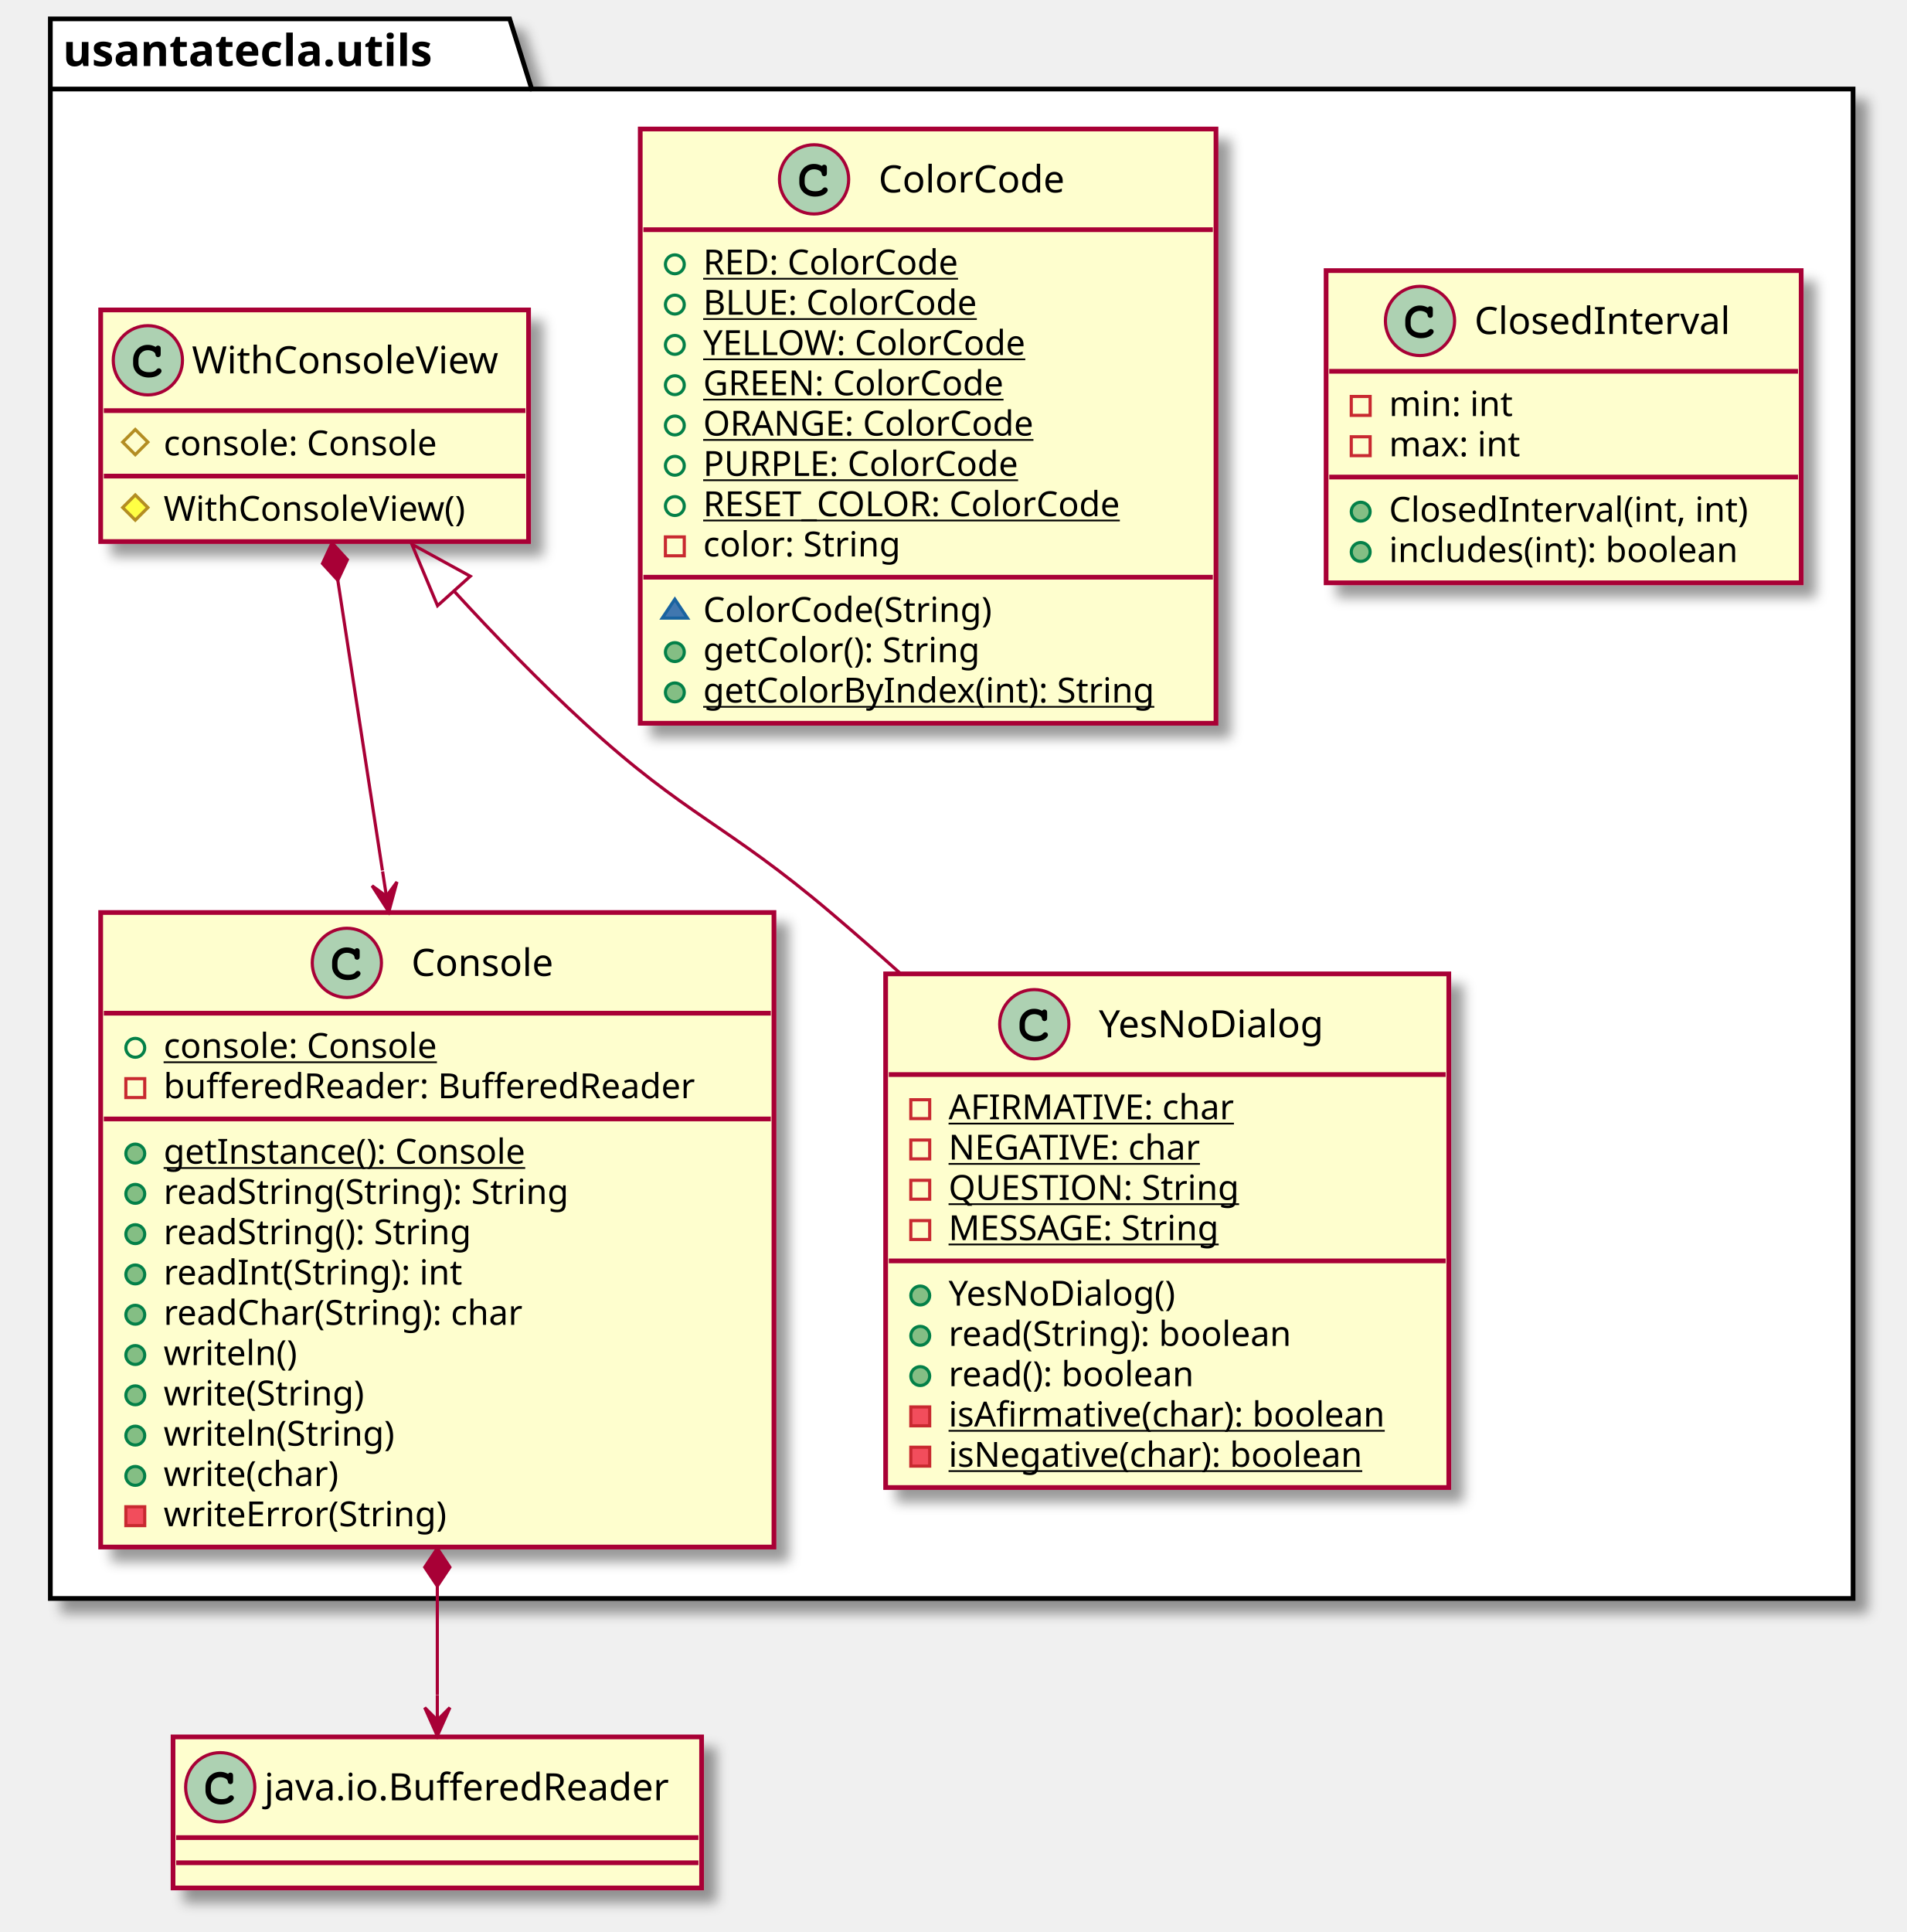
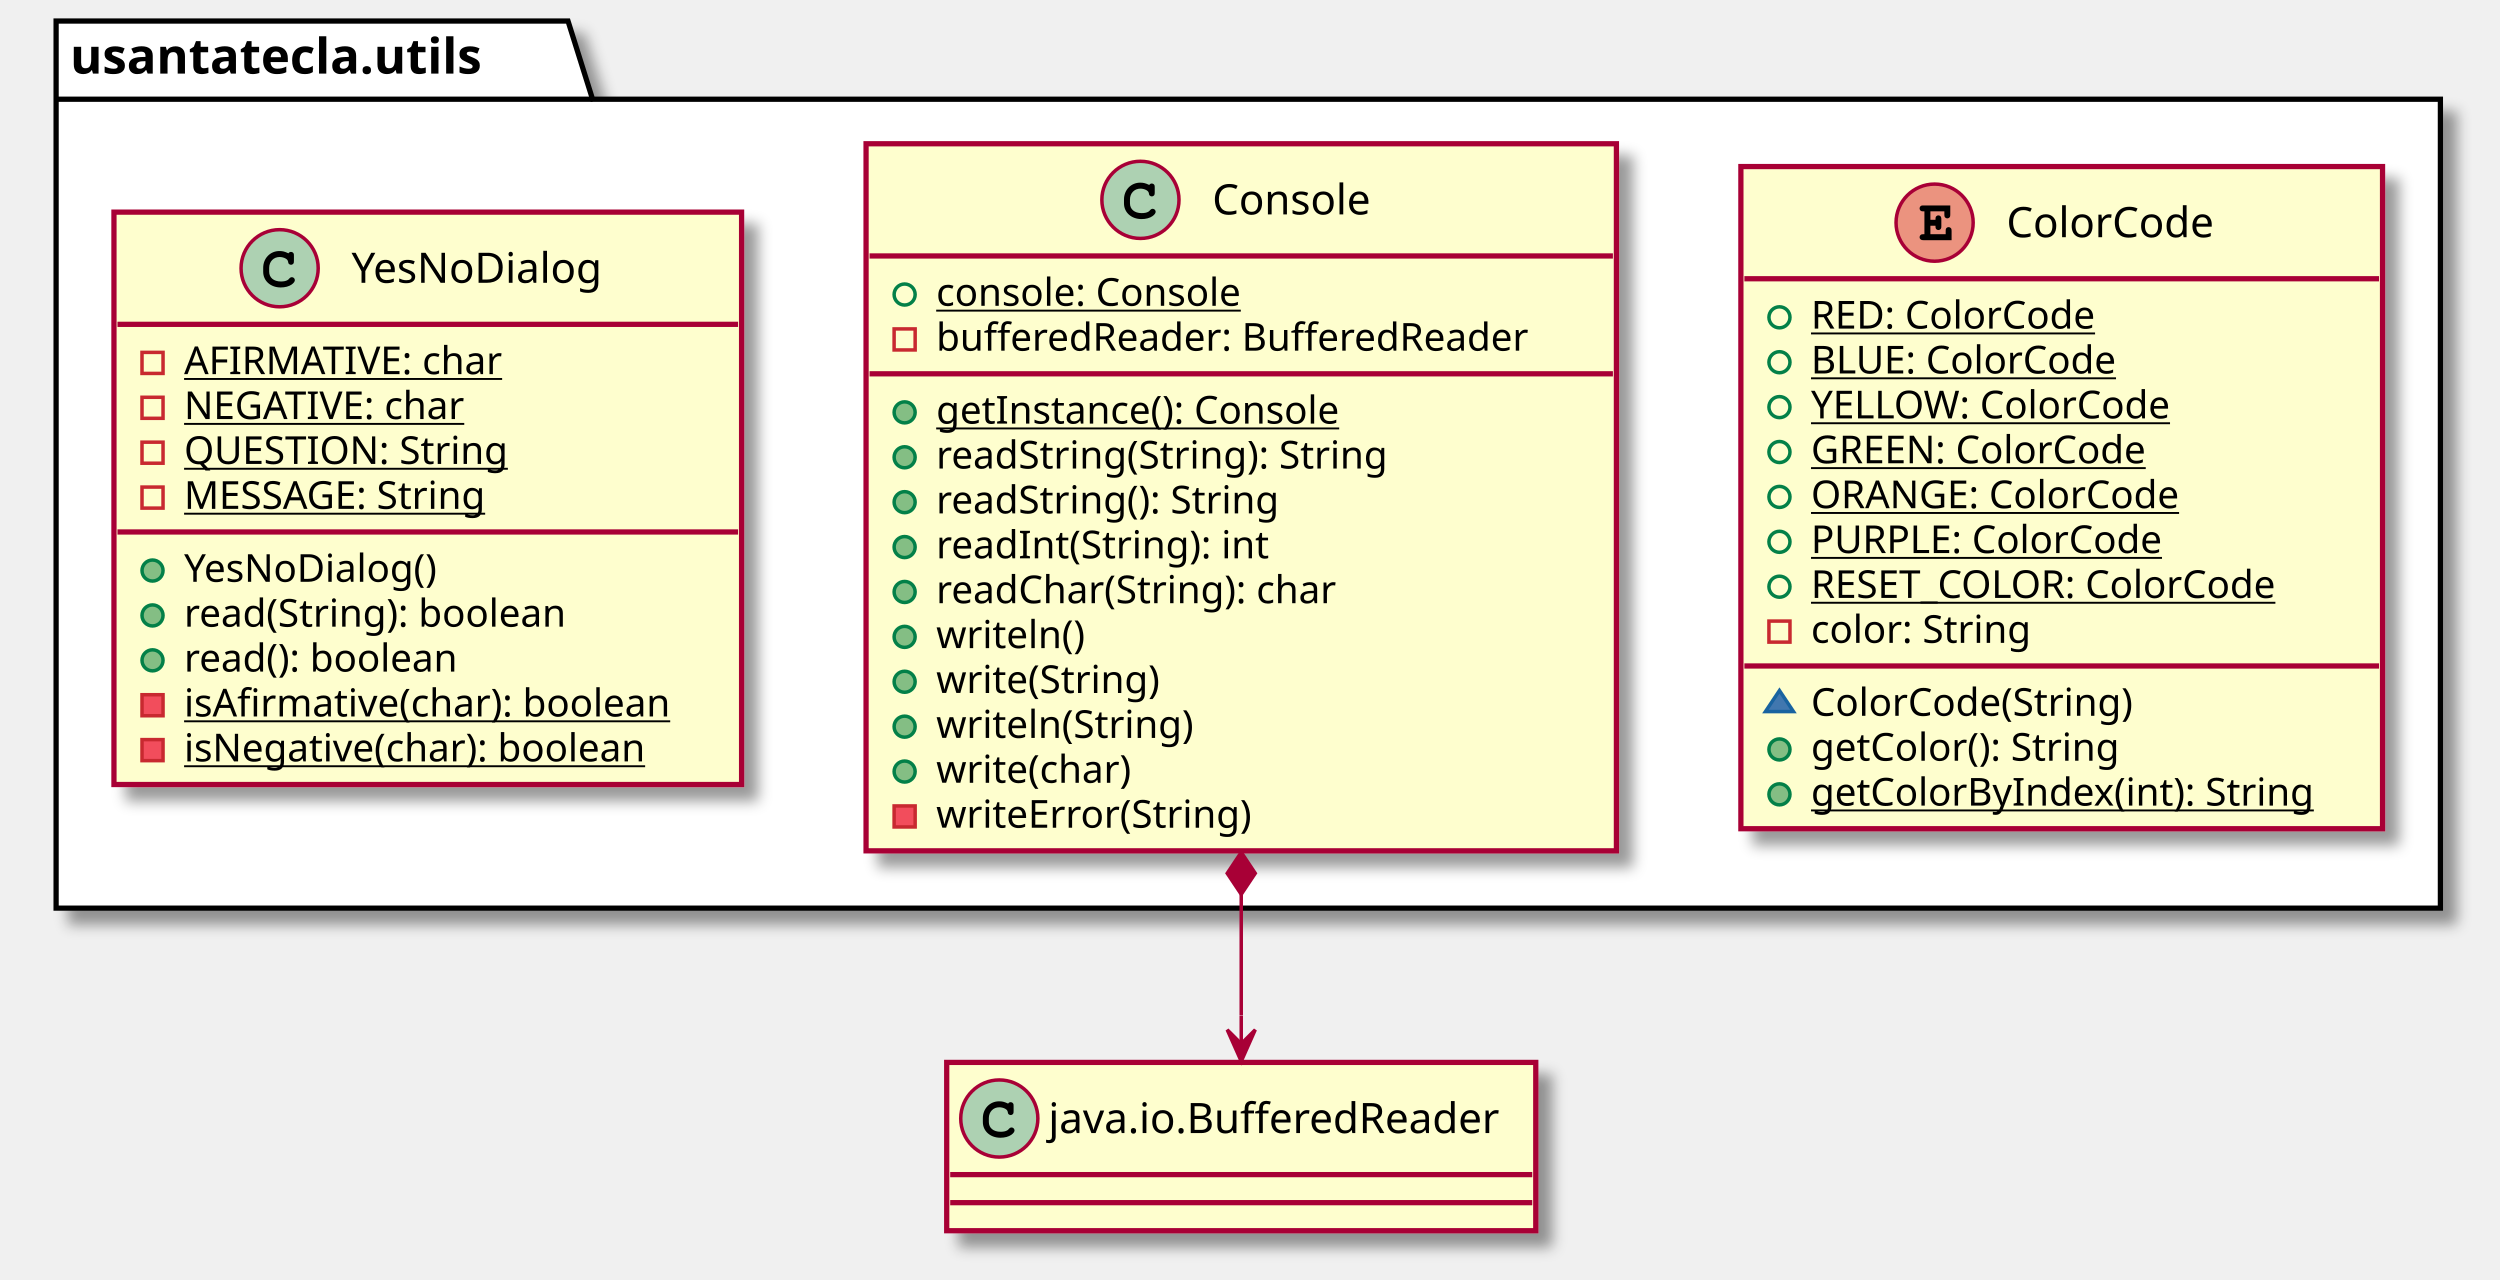
- <svg xmlns="http://www.w3.org/2000/svg" contentScriptType="application/ecmascript" contentStyleType="text/css" height="614px" preserveAspectRatio="none" style="width:606px;height:614px;" version="1.1" viewBox="0 0 606 614" width="606px" zoomAndPan="magnify">
+ <svg xmlns="http://www.w3.org/2000/svg" contentScriptType="application/ecmascript" contentStyleType="text/css" height="365px" preserveAspectRatio="none" style="width:713px;height:365px;" version="1.1" viewBox="0 0 713 365" width="713px" zoomAndPan="magnify">
  <defs>
-     <filter height="300%" id="f8tua2rpga0cm" width="300%" x="-1" y="-1">
+     <filter height="300%" id="f1xbm6kyu1phbz" width="300%" x="-1" y="-1">
      <feGaussianBlur result="blurOut" stdDeviation="2.0" />
      <feColorMatrix in="blurOut" result="blurOut2" type="matrix" values="0 0 0 0 0 0 0 0 0 0 0 0 0 0 0 0 0 0 .4 0" />
      <feOffset dx="4.0" dy="4.0" in="blurOut2" result="blurOut3" />
      <feBlend in="SourceGraphic" in2="blurOut3" mode="normal" />
    </filter>
  </defs>
  <g>
-     <polygon fill="#FFFFFF" filter="url(#f8tua2rpga0cm)" points="16,6,162,6,169,28.297,589,28.297,589,508,16,508,16,6" style="stroke: #000000; stroke-width: 1.5;" />
+     <polygon fill="#FFFFFF" filter="url(#f1xbm6kyu1phbz)" points="16,6,162,6,169,28.297,696,28.297,696,259,16,259,16,6" style="stroke: #000000; stroke-width: 1.5;" />
    <line style="stroke: #000000; stroke-width: 1.5;" x1="16" x2="169" y1="28.297" y2="28.297" />
    <text fill="#000000" font-family="sans-serif" font-size="14" font-weight="bold" lengthAdjust="spacingAndGlyphs" textLength="140" x="20" y="20.995">usantatecla.utils</text>
-     <rect codeLine="1" fill="#FEFECE" filter="url(#f8tua2rpga0cm)" height="99.219" id="usantatecla.utils.ClosedInterval" style="stroke: #A80036; stroke-width: 1.5;" width="151" x="421.5" y="86" />
-     <ellipse cx="451.35" cy="102" fill="#ADD1B2" rx="11" ry="11" style="stroke: #A80036; stroke-width: 1.0;" />
-     <path d="M453.694,97.672 C452.756,97.234 452.163,97.094 451.288,97.094 C448.663,97.094 446.663,99.172 446.663,101.891 L446.663,103.016 C446.663,105.594 448.772,107.484 451.663,107.484 C452.881,107.484 454.038,107.188 454.788,106.641 C455.366,106.234 455.694,105.781 455.694,105.391 C455.694,104.938 455.303,104.547 454.834,104.547 C454.616,104.547 454.413,104.625 454.225,104.812 C453.772,105.297 453.772,105.297 453.584,105.391 C453.163,105.656 452.475,105.781 451.709,105.781 C449.663,105.781 448.366,104.688 448.366,102.984 L448.366,101.891 C448.366,100.109 449.616,98.797 451.35,98.797 C451.928,98.797 452.538,98.953 453.006,99.203 C453.491,99.484 453.663,99.703 453.756,100.109 C453.819,100.516 453.85,100.641 453.991,100.766 C454.131,100.906 454.366,101.016 454.584,101.016 C454.85,101.016 455.116,100.875 455.288,100.656 C455.397,100.5 455.428,100.312 455.428,99.891 L455.428,98.469 C455.428,98.031 455.413,97.906 455.319,97.75 C455.163,97.484 454.881,97.344 454.584,97.344 C454.288,97.344 454.084,97.438 453.866,97.75 L453.694,97.672 Z " />
-     <text fill="#000000" font-family="sans-serif" font-size="12" lengthAdjust="spacingAndGlyphs" textLength="86" x="468.65" y="106.154">ClosedInterval</text>
-     <line style="stroke: #A80036; stroke-width: 1.5;" x1="422.5" x2="571.5" y1="118" y2="118" />
-     <rect fill="none" height="6" style="stroke: #C82930; stroke-width: 1.0;" width="6" x="429.5" y="126" />
-     <text fill="#000000" font-family="sans-serif" font-size="11" lengthAdjust="spacingAndGlyphs" textLength="42" x="441.5" y="132.21">min: int</text>
-     <rect fill="none" height="6" style="stroke: #C82930; stroke-width: 1.0;" width="6" x="429.5" y="138.805" />
-     <text fill="#000000" font-family="sans-serif" font-size="11" lengthAdjust="spacingAndGlyphs" textLength="46" x="441.5" y="145.015">max: int</text>
-     <line style="stroke: #A80036; stroke-width: 1.5;" x1="422.5" x2="571.5" y1="151.609" y2="151.609" />
-     <ellipse cx="432.5" cy="162.609" fill="#84BE84" rx="3" ry="3" style="stroke: #038048; stroke-width: 1.0;" />
-     <text fill="#000000" font-family="sans-serif" font-size="11" lengthAdjust="spacingAndGlyphs" textLength="125" x="441.5" y="165.82">ClosedInterval(int, int)</text>
-     <ellipse cx="432.5" cy="175.414" fill="#84BE84" rx="3" ry="3" style="stroke: #038048; stroke-width: 1.0;" />
-     <text fill="#000000" font-family="sans-serif" font-size="11" lengthAdjust="spacingAndGlyphs" textLength="122" x="441.5" y="178.625">includes(int): boolean</text>
-     <rect codeLine="8" fill="#FEFECE" filter="url(#f8tua2rpga0cm)" height="188.852" id="usantatecla.utils.ColorCode" style="stroke: #A80036; stroke-width: 1.5;" width="183" x="203.5" y="41" />
-     <ellipse cx="258.75" cy="57" fill="#ADD1B2" rx="11" ry="11" style="stroke: #A80036; stroke-width: 1.0;" />
-     <path d="M261.094,52.672 C260.156,52.234 259.562,52.094 258.688,52.094 C256.062,52.094 254.062,54.172 254.062,56.891 L254.062,58.016 C254.062,60.594 256.172,62.484 259.062,62.484 C260.281,62.484 261.438,62.188 262.188,61.641 C262.766,61.234 263.094,60.781 263.094,60.391 C263.094,59.938 262.703,59.547 262.234,59.547 C262.016,59.547 261.812,59.625 261.625,59.812 C261.172,60.297 261.172,60.297 260.984,60.391 C260.562,60.656 259.875,60.781 259.109,60.781 C257.062,60.781 255.766,59.688 255.766,57.984 L255.766,56.891 C255.766,55.109 257.016,53.797 258.75,53.797 C259.328,53.797 259.938,53.953 260.406,54.203 C260.891,54.484 261.062,54.703 261.156,55.109 C261.219,55.516 261.25,55.641 261.391,55.766 C261.531,55.906 261.766,56.016 261.984,56.016 C262.25,56.016 262.516,55.875 262.688,55.656 C262.797,55.5 262.828,55.312 262.828,54.891 L262.828,53.469 C262.828,53.031 262.812,52.906 262.719,52.75 C262.562,52.484 262.281,52.344 261.984,52.344 C261.688,52.344 261.484,52.438 261.266,52.75 L261.094,52.672 Z " />
-     <text fill="#000000" font-family="sans-serif" font-size="12" lengthAdjust="spacingAndGlyphs" textLength="64" x="279.25" y="61.154">ColorCode</text>
-     <line style="stroke: #A80036; stroke-width: 1.5;" x1="204.5" x2="385.5" y1="73" y2="73" />
-     <ellipse cx="214.5" cy="84" fill="none" rx="3" ry="3" style="stroke: #038048; stroke-width: 1.0;" />
-     <text fill="#000000" font-family="sans-serif" font-size="11" lengthAdjust="spacingAndGlyphs" text-decoration="underline" textLength="89" x="223.5" y="87.21">RED: ColorCode</text>
-     <ellipse cx="214.5" cy="96.805" fill="none" rx="3" ry="3" style="stroke: #038048; stroke-width: 1.0;" />
-     <text fill="#000000" font-family="sans-serif" font-size="11" lengthAdjust="spacingAndGlyphs" text-decoration="underline" textLength="95" x="223.5" y="100.015">BLUE: ColorCode</text>
-     <ellipse cx="214.5" cy="109.609" fill="none" rx="3" ry="3" style="stroke: #038048; stroke-width: 1.0;" />
-     <text fill="#000000" font-family="sans-serif" font-size="11" lengthAdjust="spacingAndGlyphs" text-decoration="underline" textLength="112" x="223.5" y="112.82">YELLOW: ColorCode</text>
-     <ellipse cx="214.5" cy="122.414" fill="none" rx="3" ry="3" style="stroke: #038048; stroke-width: 1.0;" />
-     <text fill="#000000" font-family="sans-serif" font-size="11" lengthAdjust="spacingAndGlyphs" text-decoration="underline" textLength="104" x="223.5" y="125.624">GREEN: ColorCode</text>
-     <ellipse cx="214.5" cy="135.219" fill="none" rx="3" ry="3" style="stroke: #038048; stroke-width: 1.0;" />
-     <text fill="#000000" font-family="sans-serif" font-size="11" lengthAdjust="spacingAndGlyphs" text-decoration="underline" textLength="114" x="223.5" y="138.429">ORANGE: ColorCode</text>
-     <ellipse cx="214.5" cy="148.023" fill="none" rx="3" ry="3" style="stroke: #038048; stroke-width: 1.0;" />
-     <text fill="#000000" font-family="sans-serif" font-size="11" lengthAdjust="spacingAndGlyphs" text-decoration="underline" textLength="106" x="223.5" y="151.234">PURPLE: ColorCode</text>
-     <ellipse cx="214.5" cy="160.828" fill="none" rx="3" ry="3" style="stroke: #038048; stroke-width: 1.0;" />
-     <text fill="#000000" font-family="sans-serif" font-size="11" lengthAdjust="spacingAndGlyphs" text-decoration="underline" textLength="147" x="223.5" y="164.039">RESET_COLOR: ColorCode</text>
-     <rect fill="none" height="6" style="stroke: #C82930; stroke-width: 1.0;" width="6" x="211.5" y="170.633" />
-     <text fill="#000000" font-family="sans-serif" font-size="11" lengthAdjust="spacingAndGlyphs" textLength="67" x="223.5" y="176.843">color: String</text>
-     <line style="stroke: #A80036; stroke-width: 1.5;" x1="204.5" x2="385.5" y1="183.438" y2="183.438" />
-     <polygon fill="#4177AF" points="214.5,190.438,210.5,196.438,218.5,196.438" style="stroke: #1963A0; stroke-width: 1.0;" />
-     <text fill="#000000" font-family="sans-serif" font-size="11" lengthAdjust="spacingAndGlyphs" textLength="100" x="223.5" y="197.648">ColorCode(String)</text>
-     <ellipse cx="214.5" cy="207.242" fill="#84BE84" rx="3" ry="3" style="stroke: #038048; stroke-width: 1.0;" />
-     <text fill="#000000" font-family="sans-serif" font-size="11" lengthAdjust="spacingAndGlyphs" textLength="96" x="223.5" y="210.453">getColor(): String</text>
-     <ellipse cx="214.5" cy="220.047" fill="#84BE84" rx="3" ry="3" style="stroke: #038048; stroke-width: 1.0;" />
-     <text fill="#000000" font-family="sans-serif" font-size="11" lengthAdjust="spacingAndGlyphs" text-decoration="underline" textLength="157" x="223.5" y="223.257">getColorByIndex(int): String</text>
-     <rect codeLine="22" fill="#FEFECE" filter="url(#f8tua2rpga0cm)" height="201.656" id="usantatecla.utils.Console" style="stroke: #A80036; stroke-width: 1.5;" width="214" x="32" y="290" />
-     <ellipse cx="110.25" cy="306" fill="#ADD1B2" rx="11" ry="11" style="stroke: #A80036; stroke-width: 1.0;" />
-     <path d="M112.594,301.672 C111.656,301.234 111.062,301.094 110.188,301.094 C107.562,301.094 105.562,303.172 105.562,305.891 L105.562,307.016 C105.562,309.594 107.672,311.484 110.562,311.484 C111.781,311.484 112.938,311.188 113.688,310.641 C114.266,310.234 114.594,309.781 114.594,309.391 C114.594,308.938 114.203,308.547 113.734,308.547 C113.516,308.547 113.312,308.625 113.125,308.812 C112.672,309.297 112.672,309.297 112.484,309.391 C112.062,309.656 111.375,309.781 110.609,309.781 C108.562,309.781 107.266,308.688 107.266,306.984 L107.266,305.891 C107.266,304.109 108.516,302.797 110.25,302.797 C110.828,302.797 111.438,302.953 111.906,303.203 C112.391,303.484 112.562,303.703 112.656,304.109 C112.719,304.516 112.75,304.641 112.891,304.766 C113.031,304.906 113.266,305.016 113.484,305.016 C113.75,305.016 114.016,304.875 114.188,304.656 C114.297,304.5 114.328,304.312 114.328,303.891 L114.328,302.469 C114.328,302.031 114.312,301.906 114.219,301.75 C114.062,301.484 113.781,301.344 113.484,301.344 C113.188,301.344 112.984,301.438 112.766,301.75 L112.594,301.672 Z " />
-     <text fill="#000000" font-family="sans-serif" font-size="12" lengthAdjust="spacingAndGlyphs" textLength="49" x="130.75" y="310.154">Console</text>
-     <line style="stroke: #A80036; stroke-width: 1.5;" x1="33" x2="245" y1="322" y2="322" />
-     <ellipse cx="43" cy="333" fill="none" rx="3" ry="3" style="stroke: #038048; stroke-width: 1.0;" />
-     <text fill="#000000" font-family="sans-serif" font-size="11" lengthAdjust="spacingAndGlyphs" text-decoration="underline" textLength="97" x="52" y="336.21">console: Console</text>
-     <rect fill="none" height="6" style="stroke: #C82930; stroke-width: 1.0;" width="6" x="40" y="342.805" />
-     <text fill="#000000" font-family="sans-serif" font-size="11" lengthAdjust="spacingAndGlyphs" textLength="188" x="52" y="349.015">bufferedReader: BufferedReader</text>
-     <line style="stroke: #A80036; stroke-width: 1.5;" x1="33" x2="245" y1="355.609" y2="355.609" />
-     <ellipse cx="43" cy="366.609" fill="#84BE84" rx="3" ry="3" style="stroke: #038048; stroke-width: 1.0;" />
-     <text fill="#000000" font-family="sans-serif" font-size="11" lengthAdjust="spacingAndGlyphs" text-decoration="underline" textLength="128" x="52" y="369.82">getInstance(): Console</text>
-     <ellipse cx="43" cy="379.414" fill="#84BE84" rx="3" ry="3" style="stroke: #038048; stroke-width: 1.0;" />
-     <text fill="#000000" font-family="sans-serif" font-size="11" lengthAdjust="spacingAndGlyphs" textLength="140" x="52" y="382.625">readString(String): String</text>
-     <ellipse cx="43" cy="392.219" fill="#84BE84" rx="3" ry="3" style="stroke: #038048; stroke-width: 1.0;" />
-     <text fill="#000000" font-family="sans-serif" font-size="11" lengthAdjust="spacingAndGlyphs" textLength="107" x="52" y="395.429">readString(): String</text>
-     <ellipse cx="43" cy="405.023" fill="#84BE84" rx="3" ry="3" style="stroke: #038048; stroke-width: 1.0;" />
-     <text fill="#000000" font-family="sans-serif" font-size="11" lengthAdjust="spacingAndGlyphs" textLength="102" x="52" y="408.234">readInt(String): int</text>
-     <ellipse cx="43" cy="417.828" fill="#84BE84" rx="3" ry="3" style="stroke: #038048; stroke-width: 1.0;" />
-     <text fill="#000000" font-family="sans-serif" font-size="11" lengthAdjust="spacingAndGlyphs" textLength="124" x="52" y="421.039">readChar(String): char</text>
-     <ellipse cx="43" cy="430.633" fill="#84BE84" rx="3" ry="3" style="stroke: #038048; stroke-width: 1.0;" />
-     <text fill="#000000" font-family="sans-serif" font-size="11" lengthAdjust="spacingAndGlyphs" textLength="46" x="52" y="433.843">writeln()</text>
-     <ellipse cx="43" cy="443.438" fill="#84BE84" rx="3" ry="3" style="stroke: #038048; stroke-width: 1.0;" />
-     <text fill="#000000" font-family="sans-serif" font-size="11" lengthAdjust="spacingAndGlyphs" textLength="69" x="52" y="446.648">write(String)</text>
-     <ellipse cx="43" cy="456.242" fill="#84BE84" rx="3" ry="3" style="stroke: #038048; stroke-width: 1.0;" />
-     <text fill="#000000" font-family="sans-serif" font-size="11" lengthAdjust="spacingAndGlyphs" textLength="79" x="52" y="459.453">writeln(String)</text>
-     <ellipse cx="43" cy="469.047" fill="#84BE84" rx="3" ry="3" style="stroke: #038048; stroke-width: 1.0;" />
-     <text fill="#000000" font-family="sans-serif" font-size="11" lengthAdjust="spacingAndGlyphs" textLength="60" x="52" y="472.257">write(char)</text>
-     <rect fill="#F24D5C" height="6" style="stroke: #C82930; stroke-width: 1.0;" width="6" x="40" y="478.852" />
-     <text fill="#000000" font-family="sans-serif" font-size="11" lengthAdjust="spacingAndGlyphs" textLength="95" x="52" y="485.062">writeError(String)</text>
-     <rect codeLine="41" fill="#FEFECE" filter="url(#f8tua2rpga0cm)" height="73.609" id="usantatecla.utils.WithConsoleView" style="stroke: #A80036; stroke-width: 1.5;" width="136" x="32" y="98.5" />
-     <ellipse cx="47" cy="114.5" fill="#ADD1B2" rx="11" ry="11" style="stroke: #A80036; stroke-width: 1.0;" />
-     <path d="M49.344,110.172 C48.406,109.734 47.812,109.594 46.938,109.594 C44.312,109.594 42.312,111.672 42.312,114.391 L42.312,115.516 C42.312,118.094 44.422,119.984 47.312,119.984 C48.531,119.984 49.688,119.688 50.438,119.141 C51.016,118.734 51.344,118.281 51.344,117.891 C51.344,117.438 50.953,117.047 50.484,117.047 C50.266,117.047 50.062,117.125 49.875,117.312 C49.422,117.797 49.422,117.797 49.234,117.891 C48.812,118.156 48.125,118.281 47.359,118.281 C45.312,118.281 44.016,117.188 44.016,115.484 L44.016,114.391 C44.016,112.609 45.266,111.297 47,111.297 C47.578,111.297 48.188,111.453 48.656,111.703 C49.141,111.984 49.312,112.203 49.406,112.609 C49.469,113.016 49.5,113.141 49.641,113.266 C49.781,113.406 50.016,113.516 50.234,113.516 C50.5,113.516 50.766,113.375 50.938,113.156 C51.047,113 51.078,112.812 51.078,112.391 L51.078,110.969 C51.078,110.531 51.062,110.406 50.969,110.25 C50.812,109.984 50.531,109.844 50.234,109.844 C49.938,109.844 49.734,109.938 49.516,110.25 L49.344,110.172 Z " />
-     <text fill="#000000" font-family="sans-serif" font-size="12" lengthAdjust="spacingAndGlyphs" textLength="104" x="61" y="118.654">WithConsoleView</text>
-     <line style="stroke: #A80036; stroke-width: 1.5;" x1="33" x2="167" y1="130.5" y2="130.5" />
-     <polygon fill="none" points="43,136.5,47,140.5,43,144.5,39,140.5" style="stroke: #B38D22; stroke-width: 1.0;" />
-     <text fill="#000000" font-family="sans-serif" font-size="11" lengthAdjust="spacingAndGlyphs" textLength="97" x="52" y="144.71">console: Console</text>
-     <line style="stroke: #A80036; stroke-width: 1.5;" x1="33" x2="167" y1="151.305" y2="151.305" />
-     <polygon fill="#FFFF44" points="43,157.305,47,161.305,43,165.305,39,161.305" style="stroke: #B38D22; stroke-width: 1.0;" />
-     <text fill="#000000" font-family="sans-serif" font-size="11" lengthAdjust="spacingAndGlyphs" textLength="107" x="52" y="165.515">WithConsoleView()</text>
-     <rect codeLine="47" fill="#FEFECE" filter="url(#f8tua2rpga0cm)" height="163.242" id="usantatecla.utils.YesNoDialog" style="stroke: #A80036; stroke-width: 1.5;" width="179" x="281.5" y="309.5" />
-     <ellipse cx="328.75" cy="325.5" fill="#ADD1B2" rx="11" ry="11" style="stroke: #A80036; stroke-width: 1.0;" />
-     <path d="M331.094,321.172 C330.156,320.734 329.562,320.594 328.688,320.594 C326.062,320.594 324.062,322.672 324.062,325.391 L324.062,326.516 C324.062,329.094 326.172,330.984 329.062,330.984 C330.281,330.984 331.438,330.688 332.188,330.141 C332.766,329.734 333.094,329.281 333.094,328.891 C333.094,328.438 332.703,328.047 332.234,328.047 C332.016,328.047 331.812,328.125 331.625,328.312 C331.172,328.797 331.172,328.797 330.984,328.891 C330.562,329.156 329.875,329.281 329.109,329.281 C327.062,329.281 325.766,328.188 325.766,326.484 L325.766,325.391 C325.766,323.609 327.016,322.297 328.75,322.297 C329.328,322.297 329.938,322.453 330.406,322.703 C330.891,322.984 331.062,323.203 331.156,323.609 C331.219,324.016 331.25,324.141 331.391,324.266 C331.531,324.406 331.766,324.516 331.984,324.516 C332.25,324.516 332.516,324.375 332.688,324.156 C332.797,324 332.828,323.812 332.828,323.391 L332.828,321.969 C332.828,321.531 332.812,321.406 332.719,321.25 C332.562,320.984 332.281,320.844 331.984,320.844 C331.688,320.844 331.484,320.938 331.266,321.25 L331.094,321.172 Z " />
-     <text fill="#000000" font-family="sans-serif" font-size="12" lengthAdjust="spacingAndGlyphs" textLength="76" x="349.25" y="329.654">YesNoDialog</text>
-     <line style="stroke: #A80036; stroke-width: 1.5;" x1="282.5" x2="459.5" y1="341.5" y2="341.5" />
-     <rect fill="none" height="6" style="stroke: #C82930; stroke-width: 1.0;" width="6" x="289.5" y="349.5" />
-     <text fill="#000000" font-family="sans-serif" font-size="11" lengthAdjust="spacingAndGlyphs" text-decoration="underline" textLength="97" x="301.5" y="355.71">AFIRMATIVE: char</text>
-     <rect fill="none" height="6" style="stroke: #C82930; stroke-width: 1.0;" width="6" x="289.5" y="362.305" />
-     <text fill="#000000" font-family="sans-serif" font-size="11" lengthAdjust="spacingAndGlyphs" text-decoration="underline" textLength="88" x="301.5" y="368.515">NEGATIVE: char</text>
-     <rect fill="none" height="6" style="stroke: #C82930; stroke-width: 1.0;" width="6" x="289.5" y="375.109" />
-     <text fill="#000000" font-family="sans-serif" font-size="11" lengthAdjust="spacingAndGlyphs" text-decoration="underline" textLength="99" x="301.5" y="381.32">QUESTION: String</text>
-     <rect fill="none" height="6" style="stroke: #C82930; stroke-width: 1.0;" width="6" x="289.5" y="387.914" />
-     <text fill="#000000" font-family="sans-serif" font-size="11" lengthAdjust="spacingAndGlyphs" text-decoration="underline" textLength="96" x="301.5" y="394.125">MESSAGE: String</text>
-     <line style="stroke: #A80036; stroke-width: 1.5;" x1="282.5" x2="459.5" y1="400.719" y2="400.719" />
-     <ellipse cx="292.5" cy="411.719" fill="#84BE84" rx="3" ry="3" style="stroke: #038048; stroke-width: 1.0;" />
-     <text fill="#000000" font-family="sans-serif" font-size="11" lengthAdjust="spacingAndGlyphs" textLength="80" x="301.5" y="414.929">YesNoDialog()</text>
-     <ellipse cx="292.5" cy="424.523" fill="#84BE84" rx="3" ry="3" style="stroke: #038048; stroke-width: 1.0;" />
-     <text fill="#000000" font-family="sans-serif" font-size="11" lengthAdjust="spacingAndGlyphs" textLength="120" x="301.5" y="427.734">read(String): boolean</text>
-     <ellipse cx="292.5" cy="437.328" fill="#84BE84" rx="3" ry="3" style="stroke: #038048; stroke-width: 1.0;" />
-     <text fill="#000000" font-family="sans-serif" font-size="11" lengthAdjust="spacingAndGlyphs" textLength="87" x="301.5" y="440.539">read(): boolean</text>
-     <rect fill="#F24D5C" height="6" style="stroke: #C82930; stroke-width: 1.0;" width="6" x="289.5" y="447.133" />
-     <text fill="#000000" font-family="sans-serif" font-size="11" lengthAdjust="spacingAndGlyphs" text-decoration="underline" textLength="153" x="301.5" y="453.343">isAfirmative(char): boolean</text>
-     <rect fill="#F24D5C" height="6" style="stroke: #C82930; stroke-width: 1.0;" width="6" x="289.5" y="459.938" />
-     <text fill="#000000" font-family="sans-serif" font-size="11" lengthAdjust="spacingAndGlyphs" text-decoration="underline" textLength="146" x="301.5" y="466.148">isNegative(char): boolean</text>
-     <rect codeLine="37" fill="#FEFECE" filter="url(#f8tua2rpga0cm)" height="48" id="BufferedReader" style="stroke: #A80036; stroke-width: 1.5;" width="168" x="55" y="552" />
-     <ellipse cx="70" cy="568" fill="#ADD1B2" rx="11" ry="11" style="stroke: #A80036; stroke-width: 1.0;" />
-     <path d="M72.344,563.672 C71.406,563.234 70.812,563.094 69.938,563.094 C67.312,563.094 65.312,565.172 65.312,567.891 L65.312,569.016 C65.312,571.594 67.422,573.484 70.312,573.484 C71.531,573.484 72.688,573.188 73.438,572.641 C74.016,572.234 74.344,571.781 74.344,571.391 C74.344,570.938 73.953,570.547 73.484,570.547 C73.266,570.547 73.062,570.625 72.875,570.812 C72.422,571.297 72.422,571.297 72.234,571.391 C71.812,571.656 71.125,571.781 70.359,571.781 C68.312,571.781 67.016,570.688 67.016,568.984 L67.016,567.891 C67.016,566.109 68.266,564.797 70,564.797 C70.578,564.797 71.188,564.953 71.656,565.203 C72.141,565.484 72.312,565.703 72.406,566.109 C72.469,566.516 72.5,566.641 72.641,566.766 C72.781,566.906 73.016,567.016 73.234,567.016 C73.5,567.016 73.766,566.875 73.938,566.656 C74.047,566.5 74.078,566.312 74.078,565.891 L74.078,564.469 C74.078,564.031 74.062,563.906 73.969,563.75 C73.812,563.484 73.531,563.344 73.234,563.344 C72.938,563.344 72.734,563.438 72.516,563.75 L72.344,563.672 Z " />
-     <text fill="#000000" font-family="sans-serif" font-size="12" lengthAdjust="spacingAndGlyphs" textLength="136" x="84" y="572.154">java.io.BufferedReader</text>
-     <line style="stroke: #A80036; stroke-width: 1.5;" x1="56" x2="222" y1="584" y2="584" />
-     <line style="stroke: #A80036; stroke-width: 1.5;" x1="56" x2="222" y1="592" y2="592" />
-     <path codeLine="39" d="M139,504.067 C139,504.067 139,528.596 139,538.583 " fill="none" id="usantatecla.utils.Console-BufferedReader" style="stroke: #A80036; stroke-width: 1.0;" />
-     <polygon fill="#A80036" points="139,551.684,143,542.684,139,546.684,135,542.684,139,551.684" style="stroke: #A80036; stroke-width: 1.0;" />
-     <line style="stroke: #A80036; stroke-width: 1.0;" x1="139" x2="139" y1="546.684" y2="538.684" />
-     <polygon fill="#A80036" points="139,492.067,135,498.067,139,504.067,143,498.067,139,492.067" style="stroke: #A80036; stroke-width: 1.0;" />
-     <path codeLine="45" d="M107.371,184.411 C107.371,184.411 116.637,244.639 121.56,276.642 " fill="none" id="usantatecla.utils.WithConsoleView-usantatecla.utils.Console" style="stroke: #A80036; stroke-width: 1.0;" />
-     <polygon fill="#A80036" points="123.582,289.783,126.167,280.279,122.822,284.841,118.26,281.496,123.582,289.783" style="stroke: #A80036; stroke-width: 1.0;" />
-     <line style="stroke: #A80036; stroke-width: 1.0;" x1="122.822" x2="121.605" y1="284.841" y2="276.934" />
-     <polygon fill="#A80036" points="105.546,172.551,102.505,179.09,107.371,184.411,110.412,177.873,105.546,172.551" style="stroke: #A80036; stroke-width: 1.0;" />
-     <path codeLine="58" d="M144.278,187.812 C157.254,201.958 171.785,216.984 186,230 C218.256,259.537 230.651,261.702 264,290 C271.27,296.169 278.706,302.677 286.104,309.291 " fill="none" id="usantatecla.utils.WithConsoleView-backto-usantatecla.utils.YesNoDialog" style="stroke: #A80036; stroke-width: 1.0;" />
-     <polygon fill="none" points="139.073,192.493,130.897,172.944,149.48,183.128,139.073,192.493" style="stroke: #A80036; stroke-width: 1.0;" />
+     <rect codeLine="1" fill="#FEFECE" filter="url(#f1xbm6kyu1phbz)" height="188.852" id="usantatecla.utils.ColorCode" style="stroke: #A80036; stroke-width: 1.5;" width="183" x="496.5" y="47.5" />
+     <ellipse cx="551.75" cy="63.5" fill="#EB937F" rx="11" ry="11" style="stroke: #A80036; stroke-width: 1.0;" />
+     <path d="M550.547,64.375 L552,64.375 L552,64.484 C552,64.891 552.031,65.047 552.109,65.203 C552.266,65.453 552.547,65.609 552.844,65.609 C553.094,65.609 553.359,65.469 553.516,65.25 C553.641,65.094 553.672,64.938 553.672,64.484 L553.672,62.562 C553.672,62.406 553.672,62.359 553.656,62.203 C553.594,61.734 553.281,61.422 552.828,61.422 C552.578,61.422 552.312,61.562 552.141,61.781 C552.031,61.953 552,62.109 552,62.562 L552,62.688 L550.547,62.688 L550.547,60.281 L554.531,60.281 L554.531,61.141 C554.531,61.547 554.562,61.719 554.641,61.875 C554.812,62.125 555.094,62.281 555.375,62.281 C555.641,62.281 555.906,62.141 556.078,61.922 C556.188,61.75 556.219,61.609 556.219,61.141 L556.219,58.594 L548.594,58.594 C548.156,58.594 548.031,58.609 547.875,58.703 C547.625,58.859 547.469,59.156 547.469,59.438 C547.469,59.719 547.609,59.969 547.828,60.141 C547.984,60.25 548.172,60.281 548.594,60.281 L548.844,60.281 L548.844,66.797 L548.594,66.797 C548.188,66.797 548.031,66.812 547.875,66.922 C547.625,67.094 547.469,67.359 547.469,67.656 C547.469,67.922 547.609,68.172 547.828,68.328 C547.969,68.453 548.203,68.5 548.594,68.5 L556.594,68.5 L556.594,65.922 C556.594,65.484 556.562,65.344 556.484,65.188 C556.312,64.938 556.031,64.781 555.75,64.781 C555.484,64.781 555.219,64.891 555.047,65.141 C554.938,65.297 554.906,65.438 554.906,65.922 L554.906,66.797 L550.547,66.797 L550.547,64.375 Z " />
+     <text fill="#000000" font-family="sans-serif" font-size="12" lengthAdjust="spacingAndGlyphs" textLength="64" x="572.25" y="67.654">ColorCode</text>
+     <line style="stroke: #A80036; stroke-width: 1.5;" x1="497.5" x2="678.5" y1="79.5" y2="79.5" />
+     <ellipse cx="507.5" cy="90.5" fill="none" rx="3" ry="3" style="stroke: #038048; stroke-width: 1.0;" />
+     <text fill="#000000" font-family="sans-serif" font-size="11" lengthAdjust="spacingAndGlyphs" text-decoration="underline" textLength="89" x="516.5" y="93.71">RED: ColorCode</text>
+     <ellipse cx="507.5" cy="103.305" fill="none" rx="3" ry="3" style="stroke: #038048; stroke-width: 1.0;" />
+     <text fill="#000000" font-family="sans-serif" font-size="11" lengthAdjust="spacingAndGlyphs" text-decoration="underline" textLength="95" x="516.5" y="106.515">BLUE: ColorCode</text>
+     <ellipse cx="507.5" cy="116.109" fill="none" rx="3" ry="3" style="stroke: #038048; stroke-width: 1.0;" />
+     <text fill="#000000" font-family="sans-serif" font-size="11" lengthAdjust="spacingAndGlyphs" text-decoration="underline" textLength="112" x="516.5" y="119.32">YELLOW: ColorCode</text>
+     <ellipse cx="507.5" cy="128.914" fill="none" rx="3" ry="3" style="stroke: #038048; stroke-width: 1.0;" />
+     <text fill="#000000" font-family="sans-serif" font-size="11" lengthAdjust="spacingAndGlyphs" text-decoration="underline" textLength="104" x="516.5" y="132.125">GREEN: ColorCode</text>
+     <ellipse cx="507.5" cy="141.719" fill="none" rx="3" ry="3" style="stroke: #038048; stroke-width: 1.0;" />
+     <text fill="#000000" font-family="sans-serif" font-size="11" lengthAdjust="spacingAndGlyphs" text-decoration="underline" textLength="114" x="516.5" y="144.929">ORANGE: ColorCode</text>
+     <ellipse cx="507.5" cy="154.523" fill="none" rx="3" ry="3" style="stroke: #038048; stroke-width: 1.0;" />
+     <text fill="#000000" font-family="sans-serif" font-size="11" lengthAdjust="spacingAndGlyphs" text-decoration="underline" textLength="106" x="516.5" y="157.734">PURPLE: ColorCode</text>
+     <ellipse cx="507.5" cy="167.328" fill="none" rx="3" ry="3" style="stroke: #038048; stroke-width: 1.0;" />
+     <text fill="#000000" font-family="sans-serif" font-size="11" lengthAdjust="spacingAndGlyphs" text-decoration="underline" textLength="147" x="516.5" y="170.539">RESET_COLOR: ColorCode</text>
+     <rect fill="none" height="6" style="stroke: #C82930; stroke-width: 1.0;" width="6" x="504.5" y="177.133" />
+     <text fill="#000000" font-family="sans-serif" font-size="11" lengthAdjust="spacingAndGlyphs" textLength="67" x="516.5" y="183.343">color: String</text>
+     <line style="stroke: #A80036; stroke-width: 1.5;" x1="497.5" x2="678.5" y1="189.938" y2="189.938" />
+     <polygon fill="#4177AF" points="507.5,196.938,503.5,202.938,511.5,202.938" style="stroke: #1963A0; stroke-width: 1.0;" />
+     <text fill="#000000" font-family="sans-serif" font-size="11" lengthAdjust="spacingAndGlyphs" textLength="100" x="516.5" y="204.148">ColorCode(String)</text>
+     <ellipse cx="507.5" cy="213.742" fill="#84BE84" rx="3" ry="3" style="stroke: #038048; stroke-width: 1.0;" />
+     <text fill="#000000" font-family="sans-serif" font-size="11" lengthAdjust="spacingAndGlyphs" textLength="96" x="516.5" y="216.953">getColor(): String</text>
+     <ellipse cx="507.5" cy="226.547" fill="#84BE84" rx="3" ry="3" style="stroke: #038048; stroke-width: 1.0;" />
+     <text fill="#000000" font-family="sans-serif" font-size="11" lengthAdjust="spacingAndGlyphs" text-decoration="underline" textLength="157" x="516.5" y="229.757">getColorByIndex(int): String</text>
+     <rect codeLine="15" fill="#FEFECE" filter="url(#f1xbm6kyu1phbz)" height="201.656" id="usantatecla.utils.Console" style="stroke: #A80036; stroke-width: 1.5;" width="214" x="247" y="41" />
+     <ellipse cx="325.25" cy="57" fill="#ADD1B2" rx="11" ry="11" style="stroke: #A80036; stroke-width: 1.0;" />
+     <path d="M327.594,52.672 C326.656,52.234 326.062,52.094 325.188,52.094 C322.562,52.094 320.562,54.172 320.562,56.891 L320.562,58.016 C320.562,60.594 322.672,62.484 325.562,62.484 C326.781,62.484 327.938,62.188 328.688,61.641 C329.266,61.234 329.594,60.781 329.594,60.391 C329.594,59.938 329.203,59.547 328.734,59.547 C328.516,59.547 328.312,59.625 328.125,59.812 C327.672,60.297 327.672,60.297 327.484,60.391 C327.062,60.656 326.375,60.781 325.609,60.781 C323.562,60.781 322.266,59.688 322.266,57.984 L322.266,56.891 C322.266,55.109 323.516,53.797 325.25,53.797 C325.828,53.797 326.438,53.953 326.906,54.203 C327.391,54.484 327.562,54.703 327.656,55.109 C327.719,55.516 327.75,55.641 327.891,55.766 C328.031,55.906 328.266,56.016 328.484,56.016 C328.75,56.016 329.016,55.875 329.188,55.656 C329.297,55.5 329.328,55.312 329.328,54.891 L329.328,53.469 C329.328,53.031 329.312,52.906 329.219,52.75 C329.062,52.484 328.781,52.344 328.484,52.344 C328.188,52.344 327.984,52.438 327.766,52.75 L327.594,52.672 Z " />
+     <text fill="#000000" font-family="sans-serif" font-size="12" lengthAdjust="spacingAndGlyphs" textLength="49" x="345.75" y="61.154">Console</text>
+     <line style="stroke: #A80036; stroke-width: 1.5;" x1="248" x2="460" y1="73" y2="73" />
+     <ellipse cx="258" cy="84" fill="none" rx="3" ry="3" style="stroke: #038048; stroke-width: 1.0;" />
+     <text fill="#000000" font-family="sans-serif" font-size="11" lengthAdjust="spacingAndGlyphs" text-decoration="underline" textLength="97" x="267" y="87.21">console: Console</text>
+     <rect fill="none" height="6" style="stroke: #C82930; stroke-width: 1.0;" width="6" x="255" y="93.805" />
+     <text fill="#000000" font-family="sans-serif" font-size="11" lengthAdjust="spacingAndGlyphs" textLength="188" x="267" y="100.015">bufferedReader: BufferedReader</text>
+     <line style="stroke: #A80036; stroke-width: 1.5;" x1="248" x2="460" y1="106.609" y2="106.609" />
+     <ellipse cx="258" cy="117.609" fill="#84BE84" rx="3" ry="3" style="stroke: #038048; stroke-width: 1.0;" />
+     <text fill="#000000" font-family="sans-serif" font-size="11" lengthAdjust="spacingAndGlyphs" text-decoration="underline" textLength="128" x="267" y="120.82">getInstance(): Console</text>
+     <ellipse cx="258" cy="130.414" fill="#84BE84" rx="3" ry="3" style="stroke: #038048; stroke-width: 1.0;" />
+     <text fill="#000000" font-family="sans-serif" font-size="11" lengthAdjust="spacingAndGlyphs" textLength="140" x="267" y="133.625">readString(String): String</text>
+     <ellipse cx="258" cy="143.219" fill="#84BE84" rx="3" ry="3" style="stroke: #038048; stroke-width: 1.0;" />
+     <text fill="#000000" font-family="sans-serif" font-size="11" lengthAdjust="spacingAndGlyphs" textLength="107" x="267" y="146.429">readString(): String</text>
+     <ellipse cx="258" cy="156.023" fill="#84BE84" rx="3" ry="3" style="stroke: #038048; stroke-width: 1.0;" />
+     <text fill="#000000" font-family="sans-serif" font-size="11" lengthAdjust="spacingAndGlyphs" textLength="102" x="267" y="159.234">readInt(String): int</text>
+     <ellipse cx="258" cy="168.828" fill="#84BE84" rx="3" ry="3" style="stroke: #038048; stroke-width: 1.0;" />
+     <text fill="#000000" font-family="sans-serif" font-size="11" lengthAdjust="spacingAndGlyphs" textLength="124" x="267" y="172.039">readChar(String): char</text>
+     <ellipse cx="258" cy="181.633" fill="#84BE84" rx="3" ry="3" style="stroke: #038048; stroke-width: 1.0;" />
+     <text fill="#000000" font-family="sans-serif" font-size="11" lengthAdjust="spacingAndGlyphs" textLength="46" x="267" y="184.843">writeln()</text>
+     <ellipse cx="258" cy="194.438" fill="#84BE84" rx="3" ry="3" style="stroke: #038048; stroke-width: 1.0;" />
+     <text fill="#000000" font-family="sans-serif" font-size="11" lengthAdjust="spacingAndGlyphs" textLength="69" x="267" y="197.648">write(String)</text>
+     <ellipse cx="258" cy="207.242" fill="#84BE84" rx="3" ry="3" style="stroke: #038048; stroke-width: 1.0;" />
+     <text fill="#000000" font-family="sans-serif" font-size="11" lengthAdjust="spacingAndGlyphs" textLength="79" x="267" y="210.453">writeln(String)</text>
+     <ellipse cx="258" cy="220.047" fill="#84BE84" rx="3" ry="3" style="stroke: #038048; stroke-width: 1.0;" />
+     <text fill="#000000" font-family="sans-serif" font-size="11" lengthAdjust="spacingAndGlyphs" textLength="60" x="267" y="223.257">write(char)</text>
+     <rect fill="#F24D5C" height="6" style="stroke: #C82930; stroke-width: 1.0;" width="6" x="255" y="229.852" />
+     <text fill="#000000" font-family="sans-serif" font-size="11" lengthAdjust="spacingAndGlyphs" textLength="95" x="267" y="236.062">writeError(String)</text>
+     <rect codeLine="36" fill="#FEFECE" filter="url(#f1xbm6kyu1phbz)" height="163.242" id="usantatecla.utils.YesNoDialog" style="stroke: #A80036; stroke-width: 1.5;" width="179" x="32.5" y="60.5" />
+     <ellipse cx="79.75" cy="76.5" fill="#ADD1B2" rx="11" ry="11" style="stroke: #A80036; stroke-width: 1.0;" />
+     <path d="M82.094,72.172 C81.156,71.734 80.562,71.594 79.688,71.594 C77.062,71.594 75.062,73.672 75.062,76.391 L75.062,77.516 C75.062,80.094 77.172,81.984 80.062,81.984 C81.281,81.984 82.438,81.688 83.188,81.141 C83.766,80.734 84.094,80.281 84.094,79.891 C84.094,79.438 83.703,79.047 83.234,79.047 C83.016,79.047 82.812,79.125 82.625,79.312 C82.172,79.797 82.172,79.797 81.984,79.891 C81.562,80.156 80.875,80.281 80.109,80.281 C78.062,80.281 76.766,79.188 76.766,77.484 L76.766,76.391 C76.766,74.609 78.016,73.297 79.75,73.297 C80.328,73.297 80.938,73.453 81.406,73.703 C81.891,73.984 82.062,74.203 82.156,74.609 C82.219,75.016 82.25,75.141 82.391,75.266 C82.531,75.406 82.766,75.516 82.984,75.516 C83.25,75.516 83.516,75.375 83.688,75.156 C83.797,75 83.828,74.812 83.828,74.391 L83.828,72.969 C83.828,72.531 83.812,72.406 83.719,72.25 C83.562,71.984 83.281,71.844 82.984,71.844 C82.688,71.844 82.484,71.938 82.266,72.25 L82.094,72.172 Z " />
+     <text fill="#000000" font-family="sans-serif" font-size="12" lengthAdjust="spacingAndGlyphs" textLength="76" x="100.25" y="80.654">YesNoDialog</text>
+     <line style="stroke: #A80036; stroke-width: 1.5;" x1="33.5" x2="210.5" y1="92.5" y2="92.5" />
+     <rect fill="none" height="6" style="stroke: #C82930; stroke-width: 1.0;" width="6" x="40.5" y="100.5" />
+     <text fill="#000000" font-family="sans-serif" font-size="11" lengthAdjust="spacingAndGlyphs" text-decoration="underline" textLength="97" x="52.5" y="106.71">AFIRMATIVE: char</text>
+     <rect fill="none" height="6" style="stroke: #C82930; stroke-width: 1.0;" width="6" x="40.5" y="113.305" />
+     <text fill="#000000" font-family="sans-serif" font-size="11" lengthAdjust="spacingAndGlyphs" text-decoration="underline" textLength="88" x="52.5" y="119.515">NEGATIVE: char</text>
+     <rect fill="none" height="6" style="stroke: #C82930; stroke-width: 1.0;" width="6" x="40.5" y="126.109" />
+     <text fill="#000000" font-family="sans-serif" font-size="11" lengthAdjust="spacingAndGlyphs" text-decoration="underline" textLength="99" x="52.5" y="132.32">QUESTION: String</text>
+     <rect fill="none" height="6" style="stroke: #C82930; stroke-width: 1.0;" width="6" x="40.5" y="138.914" />
+     <text fill="#000000" font-family="sans-serif" font-size="11" lengthAdjust="spacingAndGlyphs" text-decoration="underline" textLength="96" x="52.5" y="145.125">MESSAGE: String</text>
+     <line style="stroke: #A80036; stroke-width: 1.5;" x1="33.5" x2="210.5" y1="151.719" y2="151.719" />
+     <ellipse cx="43.5" cy="162.719" fill="#84BE84" rx="3" ry="3" style="stroke: #038048; stroke-width: 1.0;" />
+     <text fill="#000000" font-family="sans-serif" font-size="11" lengthAdjust="spacingAndGlyphs" textLength="80" x="52.5" y="165.929">YesNoDialog()</text>
+     <ellipse cx="43.5" cy="175.523" fill="#84BE84" rx="3" ry="3" style="stroke: #038048; stroke-width: 1.0;" />
+     <text fill="#000000" font-family="sans-serif" font-size="11" lengthAdjust="spacingAndGlyphs" textLength="120" x="52.5" y="178.734">read(String): boolean</text>
+     <ellipse cx="43.5" cy="188.328" fill="#84BE84" rx="3" ry="3" style="stroke: #038048; stroke-width: 1.0;" />
+     <text fill="#000000" font-family="sans-serif" font-size="11" lengthAdjust="spacingAndGlyphs" textLength="87" x="52.5" y="191.539">read(): boolean</text>
+     <rect fill="#F24D5C" height="6" style="stroke: #C82930; stroke-width: 1.0;" width="6" x="40.5" y="198.133" />
+     <text fill="#000000" font-family="sans-serif" font-size="11" lengthAdjust="spacingAndGlyphs" text-decoration="underline" textLength="153" x="52.5" y="204.343">isAfirmative(char): boolean</text>
+     <rect fill="#F24D5C" height="6" style="stroke: #C82930; stroke-width: 1.0;" width="6" x="40.5" y="210.938" />
+     <text fill="#000000" font-family="sans-serif" font-size="11" lengthAdjust="spacingAndGlyphs" text-decoration="underline" textLength="146" x="52.5" y="217.148">isNegative(char): boolean</text>
+     <rect codeLine="30" fill="#FEFECE" filter="url(#f1xbm6kyu1phbz)" height="48" id="BufferedReader" style="stroke: #A80036; stroke-width: 1.5;" width="168" x="270" y="303" />
+     <ellipse cx="285" cy="319" fill="#ADD1B2" rx="11" ry="11" style="stroke: #A80036; stroke-width: 1.0;" />
+     <path d="M287.344,314.672 C286.406,314.234 285.812,314.094 284.938,314.094 C282.312,314.094 280.312,316.172 280.312,318.891 L280.312,320.016 C280.312,322.594 282.422,324.484 285.312,324.484 C286.531,324.484 287.688,324.188 288.438,323.641 C289.016,323.234 289.344,322.781 289.344,322.391 C289.344,321.938 288.953,321.547 288.484,321.547 C288.266,321.547 288.062,321.625 287.875,321.812 C287.422,322.297 287.422,322.297 287.234,322.391 C286.812,322.656 286.125,322.781 285.359,322.781 C283.312,322.781 282.016,321.688 282.016,319.984 L282.016,318.891 C282.016,317.109 283.266,315.797 285,315.797 C285.578,315.797 286.188,315.953 286.656,316.203 C287.141,316.484 287.312,316.703 287.406,317.109 C287.469,317.516 287.5,317.641 287.641,317.766 C287.781,317.906 288.016,318.016 288.234,318.016 C288.5,318.016 288.766,317.875 288.938,317.656 C289.047,317.5 289.078,317.312 289.078,316.891 L289.078,315.469 C289.078,315.031 289.062,314.906 288.969,314.75 C288.812,314.484 288.531,314.344 288.234,314.344 C287.938,314.344 287.734,314.438 287.516,314.75 L287.344,314.672 Z " />
+     <text fill="#000000" font-family="sans-serif" font-size="12" lengthAdjust="spacingAndGlyphs" textLength="136" x="299" y="323.154">java.io.BufferedReader</text>
+     <line style="stroke: #A80036; stroke-width: 1.5;" x1="271" x2="437" y1="335" y2="335" />
+     <line style="stroke: #A80036; stroke-width: 1.5;" x1="271" x2="437" y1="343" y2="343" />
+     <path codeLine="32" d="M354,255.067 C354,255.067 354,279.596 354,289.583 " fill="none" id="usantatecla.utils.Console-BufferedReader" style="stroke: #A80036; stroke-width: 1.0;" />
+     <polygon fill="#A80036" points="354,302.684,358,293.684,354,297.684,350,293.684,354,302.684" style="stroke: #A80036; stroke-width: 1.0;" />
+     <line style="stroke: #A80036; stroke-width: 1.0;" x1="354" x2="354" y1="297.684" y2="289.683" />
+     <polygon fill="#A80036" points="354,243.067,350,249.067,354,255.067,358,249.067,354,243.067" style="stroke: #A80036; stroke-width: 1.0;" />
  </g>
</svg>
